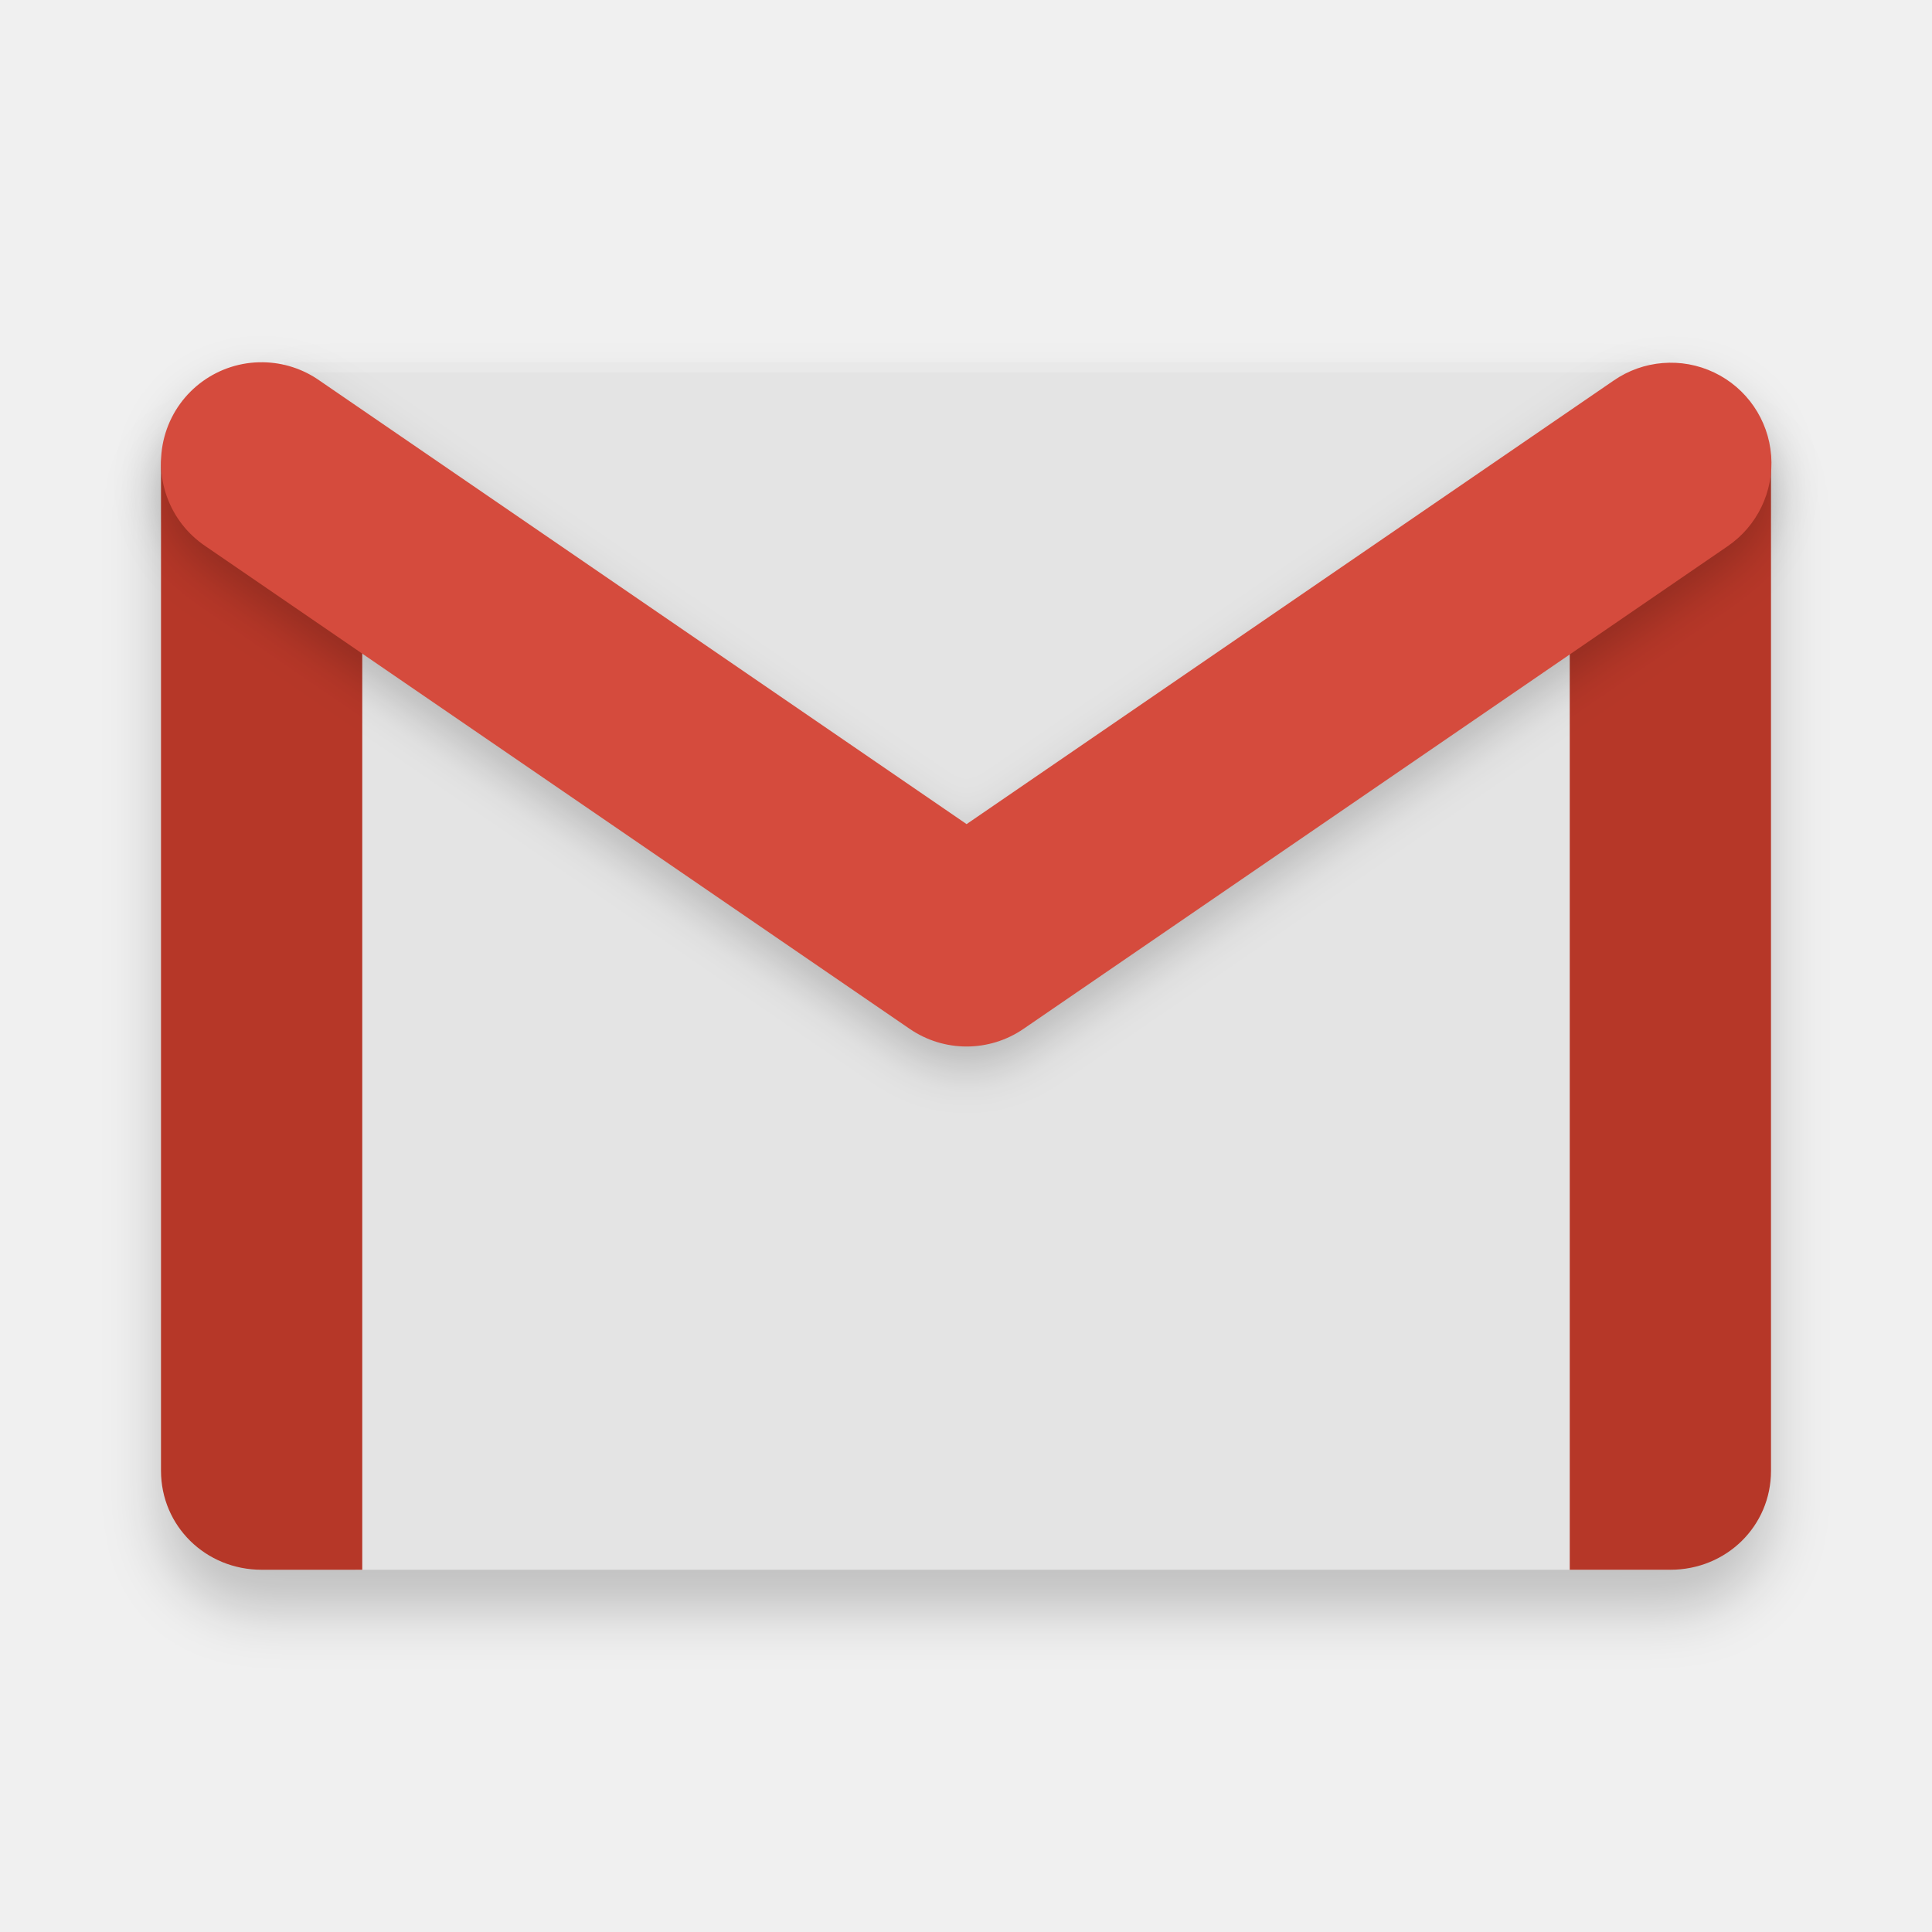
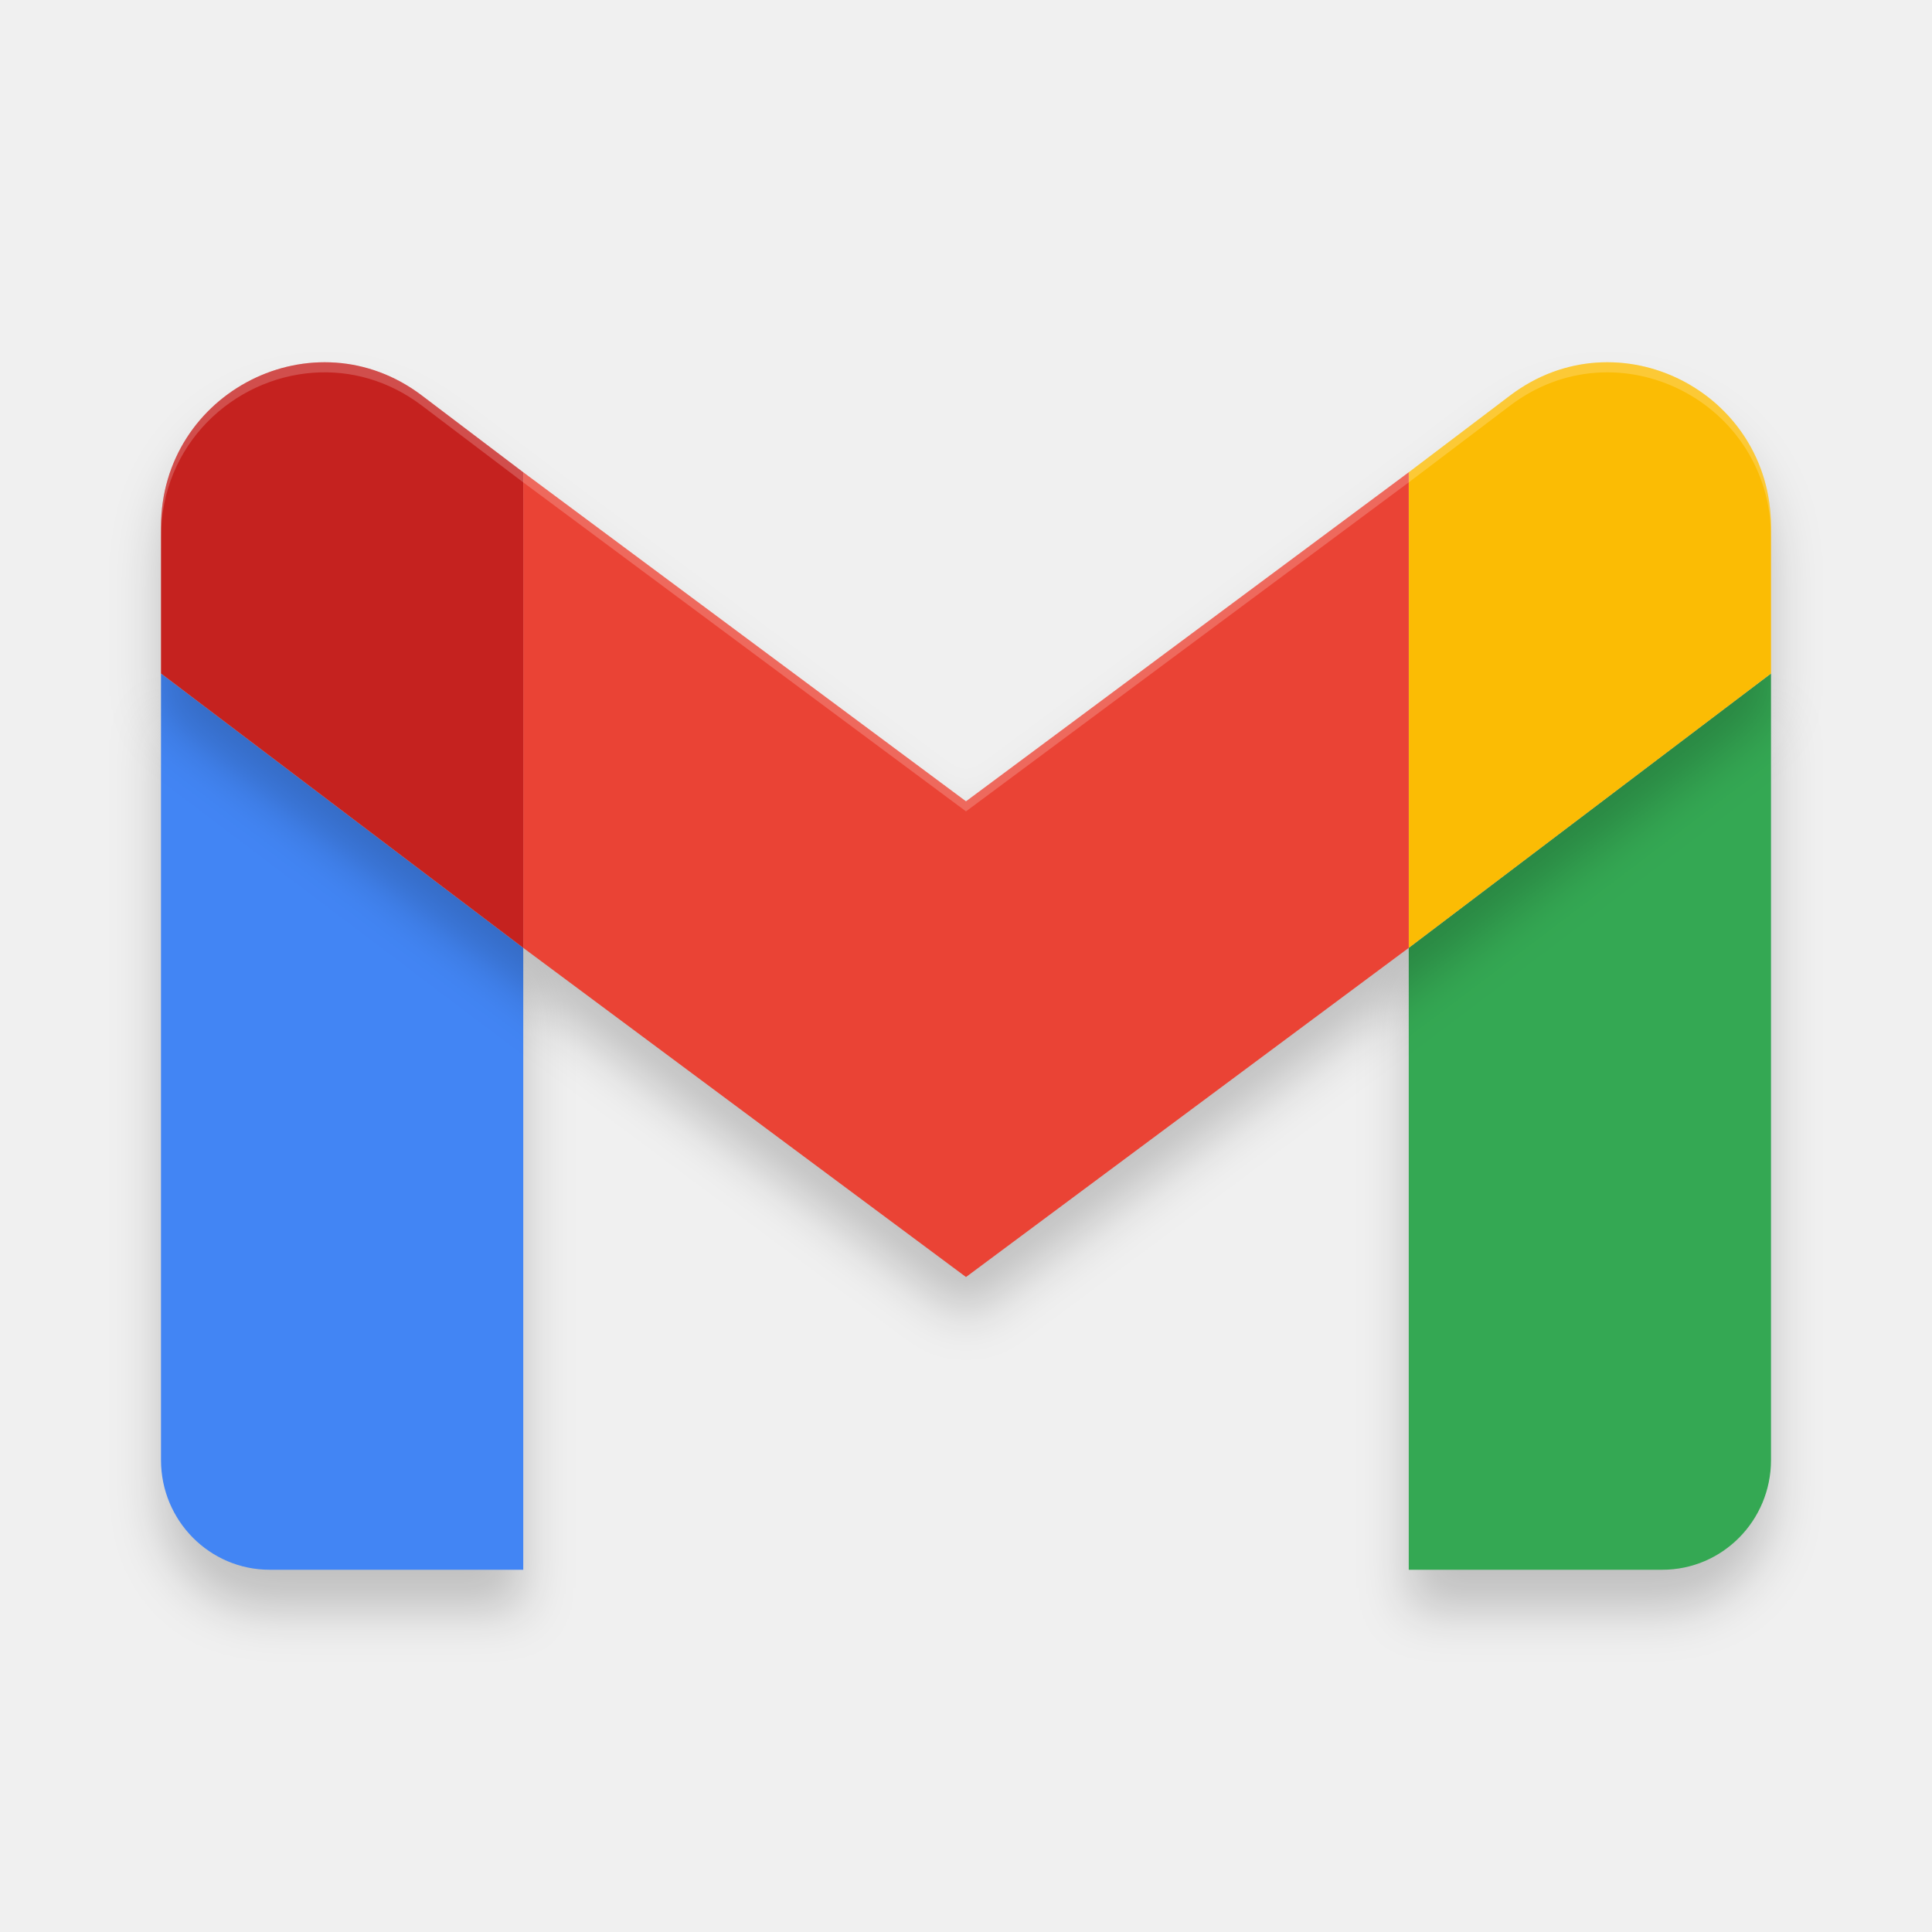
<svg xmlns="http://www.w3.org/2000/svg" width="192" height="192" preserveAspectRatio="xMidYMid" version="1.1" id="svg18">
  <defs id="defs22">
-     <filter style="color-interpolation-filters:sRGB" id="filter864" x="-0.042" width="1.084" y="-0.056" height="1.112">
-       <feGaussianBlur stdDeviation="2.8" id="feGaussianBlur866" />
+     <filter style="color-interpolation-filters:sRGB" id="filter870" x="-0.037" width="1.075" y="-0.067" height="1.134">
+       <feGaussianBlur stdDeviation="2.491" id="feGaussianBlur872" />
    </filter>
-     <filter style="color-interpolation-filters:sRGB" id="filter884" x="-0.034" width="1.068" y="-0.08" height="1.161">
-       <feGaussianBlur stdDeviation="2.28" id="feGaussianBlur886" />
+     <filter style="color-interpolation-filters:sRGB" id="filter886" x="-0.038" width="1.075" y="-0.066" height="1.132">
+       <feGaussianBlur stdDeviation="2.509" id="feGaussianBlur888" />
    </filter>
  </defs>
-   <path style="opacity:0.2;fill:#000000;stroke-width:4;filter:url(#filter864)" d="m 28.275,40 -0.971,2.609 c -0.206,0.553 -0.426,1.005 -0.656,1.406 C 26.431,44.012 26.222,44 26,44 21.11,44 17.104,44.76 16.195,48.652 16.069,49.196 16,49.801 16,50.473 v 5.451 78.496 15.74 C 16,155.644 20.428,160 26,160 h 10 120 10 c 5.572,0 10,-4.348 10,-9.828 v -15.217 -79.467 -5.312 c 0,-5.195 -3.999,-6.082 -9.164,-6.16 -0.181,-0.24 -0.192,-0.262 -0.4,-0.535 L 163.785,40 Z" id="path841" />
-   <path id="path4" d="M 166,156 H 35.341 l -5.593,-4.016 c -4.409,-3.166 -7.912,-1.666 -9.465,-6.959 l -4.284,-14.605 V 51.924 l 3.48,-5.798 c 2.769,-4.613 5.882,-2.294 7.825,-7.515 L 28.276,36 H 163.785 l 2.65,3.48 c 3.289,4.319 2.97,4.157 6.52,8.383 L 176,51.489 v 79.467 l -2.945,13.531 c -1.174,5.394 -4.963,8.034 -10.535,8.034 z" style="fill:#e4e4e4;stroke-width:4" />
-   <path id="path6" d="m 26,40 c -4.89,0 -8.896,0.76 -9.804,4.652 C 16.069,45.196 16,45.8 16,46.472 v 99.688 c 0,5.484 4.428,9.84 10,9.84 H 36 V 46.472 C 36,45.804 35.928,45.196 35.796,44.652 34.888,40.76 30.89,40 26,40 Z" style="fill:#b63728;stroke-width:4" />
-   <path id="path8" d="m 166,40 c -5.572,0 -10,0.7 -10,6.176 V 156 h 10 c 5.572,0 10,-4.348 10,-9.828 V 46.176 c 0,-5.477 -4.428,-6.177 -10,-6.177 z" style="fill:#b63728;stroke-width:4" />
-   <path style="opacity:0.2;fill:#ffffff;stroke-width:4" d="M 26 36 C 23.48 36 22.954 37.21 23.127 39.02 C 23.254 37.783 23.983 37 26 37 L 166 37 C 168.176 37 168.896 38.199 168.998 39.975 C 169.112 37.66 168.563 36 166 36 L 26 36 z M 23.219 41.719 C 23.129 42.139 23.129 42.628 23.176 43.156 C 23.191 43.011 23.19 42.853 23.219 42.719 C 23.247 42.884 23.3 43.083 23.346 43.271 C 23.386 43.155 23.432 43.043 23.5 42.945 C 23.408 42.544 23.28 42.086 23.219 41.719 z M 23.5 42.945 C 23.56 43.206 23.625 43.502 23.689 43.771 C 23.755 43.726 23.822 43.682 23.883 43.633 C 24.241 45.116 24.57 46.669 24.57 48.227 L 24.57 47.227 C 24.57 45.669 24.241 44.116 23.883 42.633 C 23.755 42.737 23.59 42.816 23.5 42.945 z M 168.969 42.531 C 168.933 42.938 168.836 43.423 168.773 43.859 C 168.805 43.962 168.843 44.06 168.877 44.16 C 168.911 43.946 168.952 43.724 168.969 43.531 C 168.988 43.68 168.987 43.847 168.996 44.006 C 169.023 43.48 169.027 42.976 168.969 42.531 z M 168.773 43.859 C 168.707 43.644 168.683 43.393 168.578 43.211 C 168.262 45.099 167.922 47.057 167.922 48.875 L 167.922 49.875 C 167.922 48.057 168.262 46.099 168.578 44.211 C 168.624 44.291 168.65 44.387 168.676 44.484 C 168.707 44.28 168.745 44.06 168.773 43.859 z " id="path10" />
-   <path id="path12" d="m 26.152,38.001 a 9.993,9.989 0 0 0 -5.691,18.306 L 90.407,104.249 a 9.993,9.989 0 0 0 11.304,0 L 171.657,56.307 A 9.995,9.991 0 1 0 160.353,39.827 L 96.059,83.899 31.764,39.827 a 9.993,9.989 0 0 0 -5.613,-1.826 z" style="opacity:0.2;fill-rule:evenodd;stroke-width:4;filter:url(#filter884)" />
-   <path id="path14" d="M 26.152,36.001 A 9.993,9.989 0 0 0 20.461,54.307 L 90.407,102.249 a 9.993,9.989 0 0 0 11.304,0 L 171.657,54.307 A 9.995,9.991 0 1 0 160.353,37.827 L 96.059,81.899 31.764,37.827 a 9.993,9.989 0 0 0 -5.613,-1.826 z" style="fill:#d54b3d;fill-rule:evenodd;stroke-width:4" />
+   <path style="opacity:0.2;stroke-width:4;filter:url(#filter870)" d="M 16,70.93 V 149.094 C 16,155.12 20.83,160 26.797,160 H 52 V 98.195 Z M 176,70.93 140,98.195 V 160 H 165.203 C 171.17,160 176,155.12 176,149.094 Z" id="path2" />
+   <path style="fill:#4285f4;stroke-width:4" d="M 26.8,156 H 52 V 94.197 L 16,66.931 V 145.094 C 16,151.119 20.833,156 26.8,156 Z" id="path4-3" />
+   <path style="fill:#34a853;stroke-width:4" d="M 140,156 H 165.2 C 171.167,156 176,151.119 176,145.094 V 66.931 L 140,94.197 Z" id="path6-6" />
+   <path style="opacity:0.2;stroke-width:4;filter:url(#filter886)" d="M 31.172,40.041 C 23.199,40.591 16,47.126 16,56.392 V 70.931 L 52,98.197 96,130.908 140,98.197 176,70.931 V 56.392 C 176,42.914 160.761,35.218 150.078,43.306 L 140,50.939 96,83.635 52,50.939 41.922,43.306 C 38.583,40.779 34.796,39.791 31.172,40.041 Z" id="path8-7" />
+   <path style="fill:#fbbc04;stroke-width:4" d="M 140,46.936 V 94.197 L 176,66.931 V 52.389 C 176,38.911 160.763,31.212 150.08,39.301 Z" id="path10-5" />
+   <path style="fill:#ea4335;stroke-width:4" d="M 52,94.197 V 46.936 L 96,79.636 140,46.936 V 94.197 L 96,126.909 Z" id="path12-3" />
+   <path style="fill:#c5221f;stroke-width:4" d="M 16,52.389 V 66.931 L 52,94.197 V 46.936 L 41.92,39.301 C 31.237,31.212 16,38.911 16,52.389 Z" id="path14-5" />
+   <path style="opacity:0.2;fill:#ffffff;stroke-width:4" d="M 32.537 36.004 C 32.08 35.996 31.625 36.008 31.172 36.039 C 23.199 36.59 16 43.124 16 52.391 L 16 53.391 C 16 44.124 23.199 37.59 31.172 37.039 C 34.796 36.789 38.583 37.777 41.922 40.305 L 52 47.938 L 96 80.633 L 140 47.938 L 150.078 40.305 C 160.761 32.216 176 39.912 176 53.391 L 176 52.391 C 176 38.912 160.761 31.216 150.078 39.305 L 140 46.938 L 96 79.633 L 52 46.938 L 41.922 39.305 C 39.001 37.093 35.735 36.06 32.537 36.004 z " id="path16" />
</svg>
